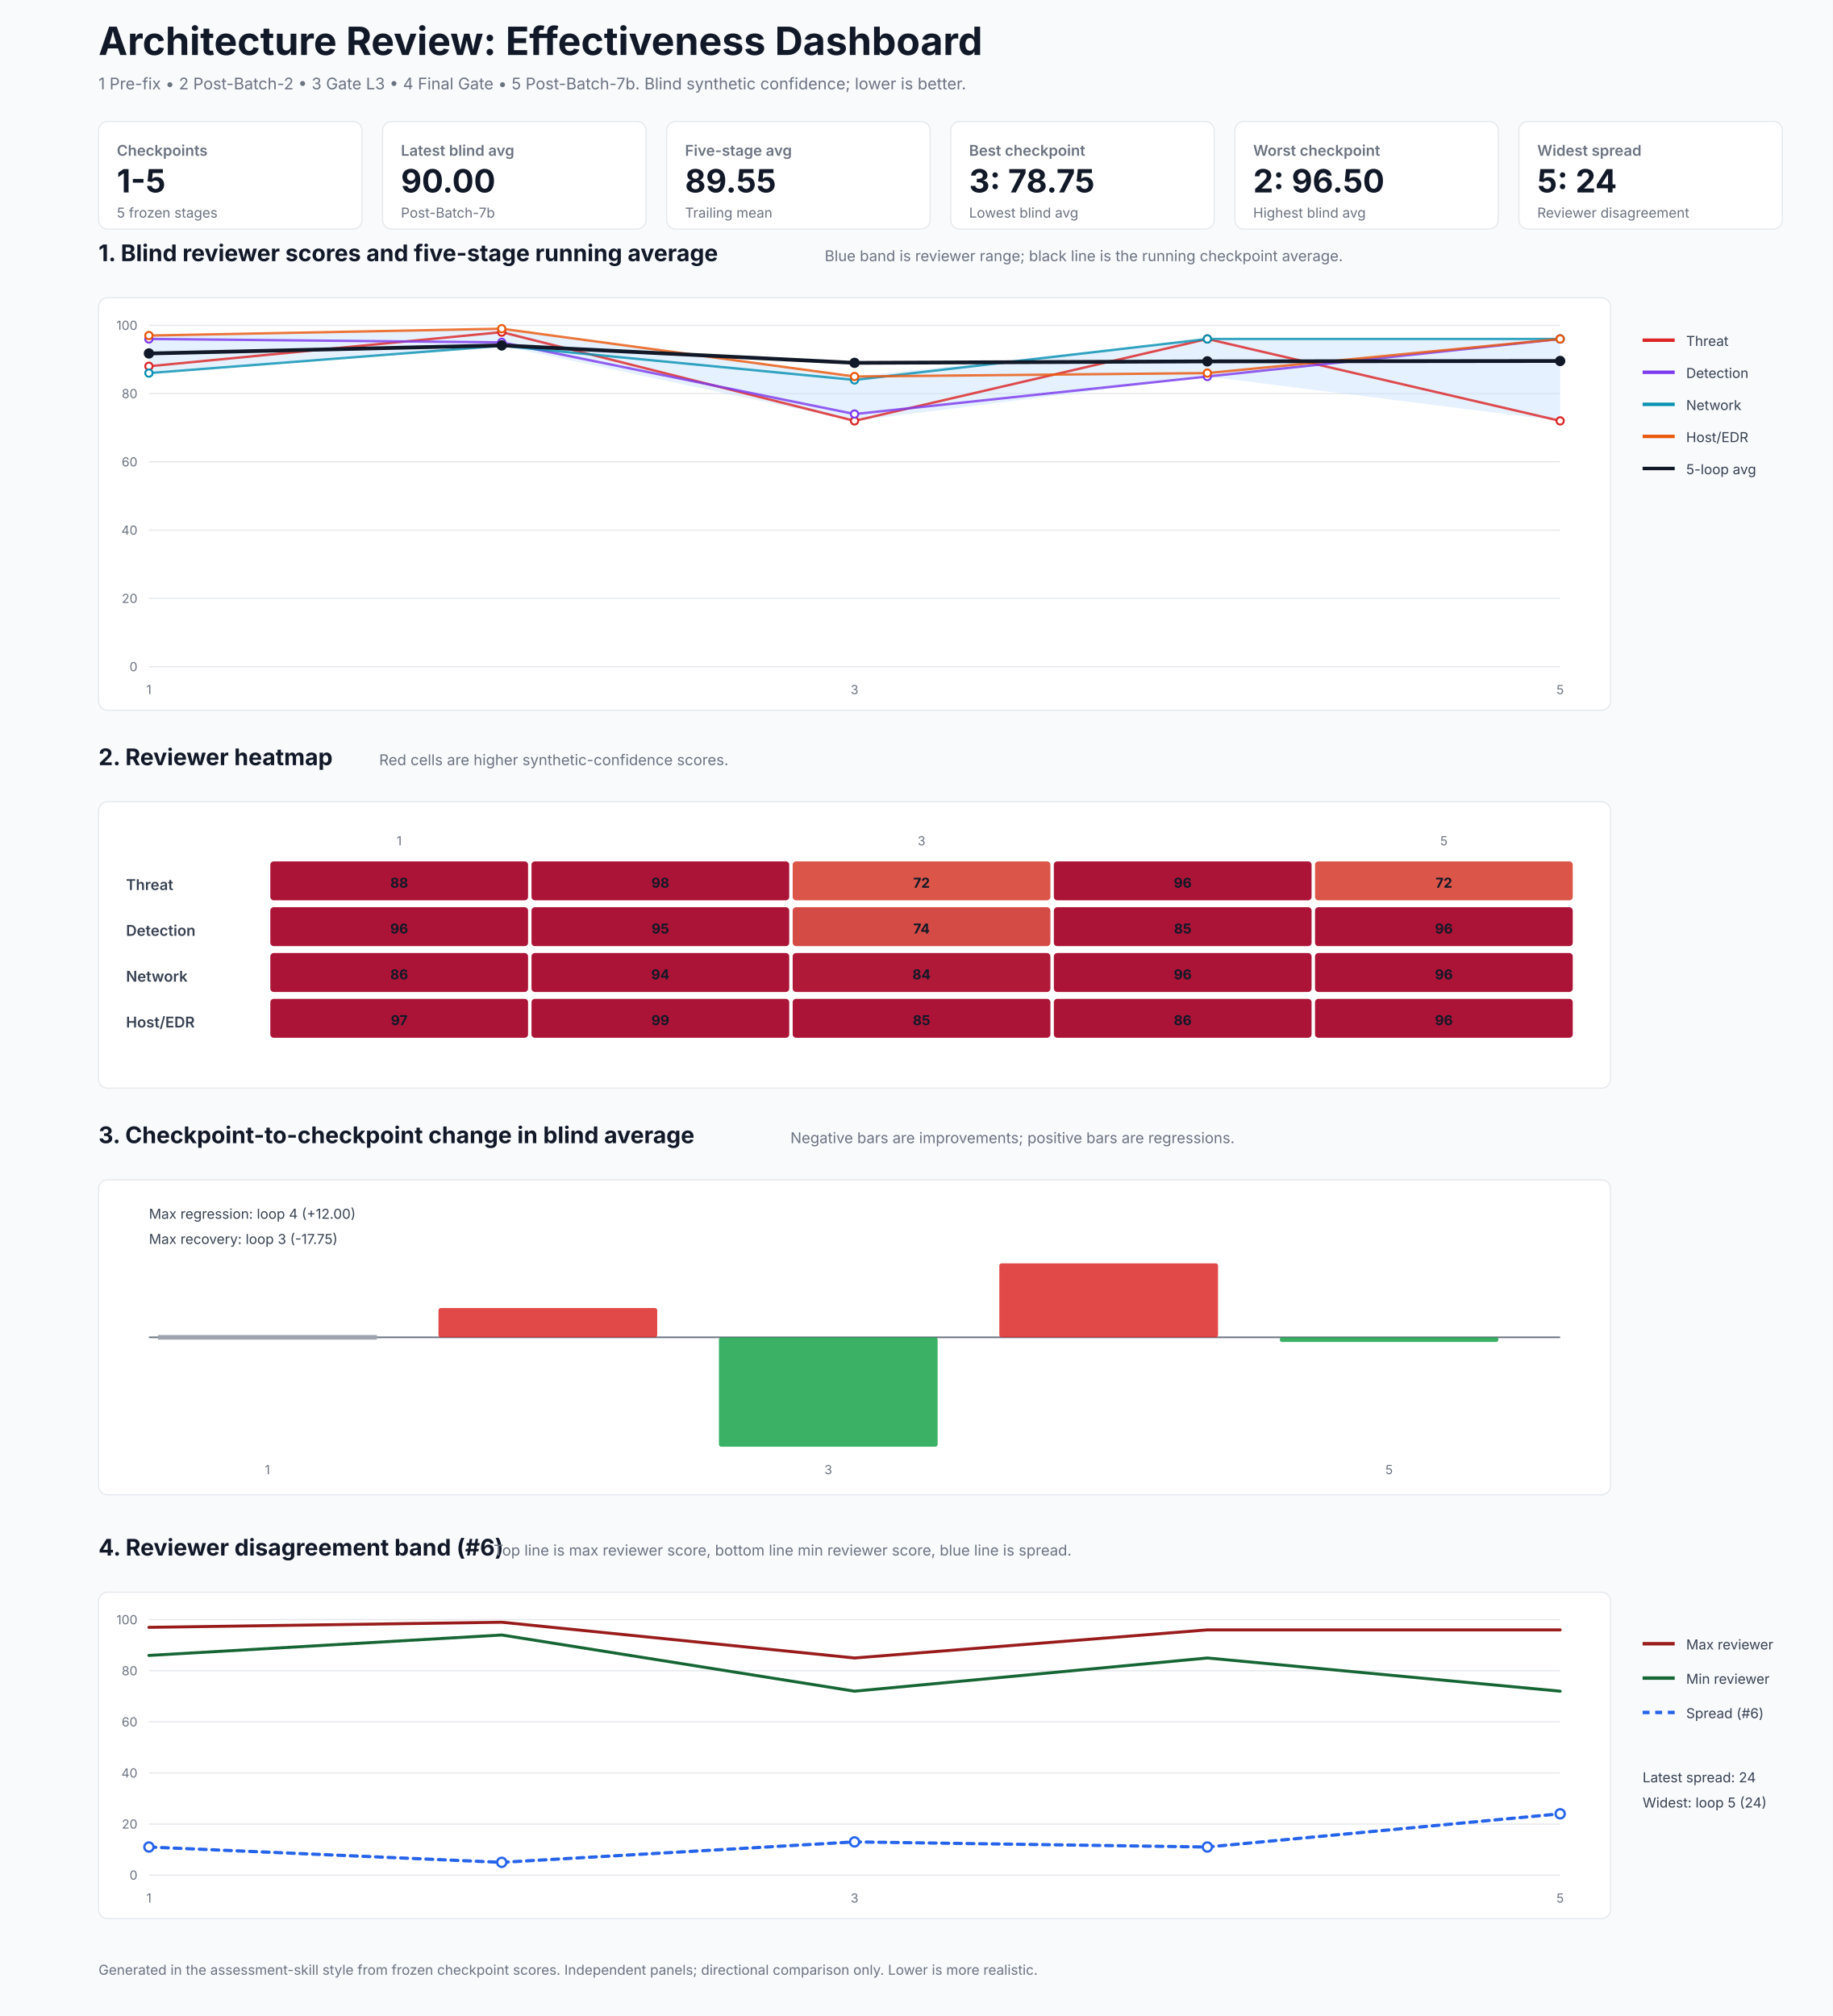
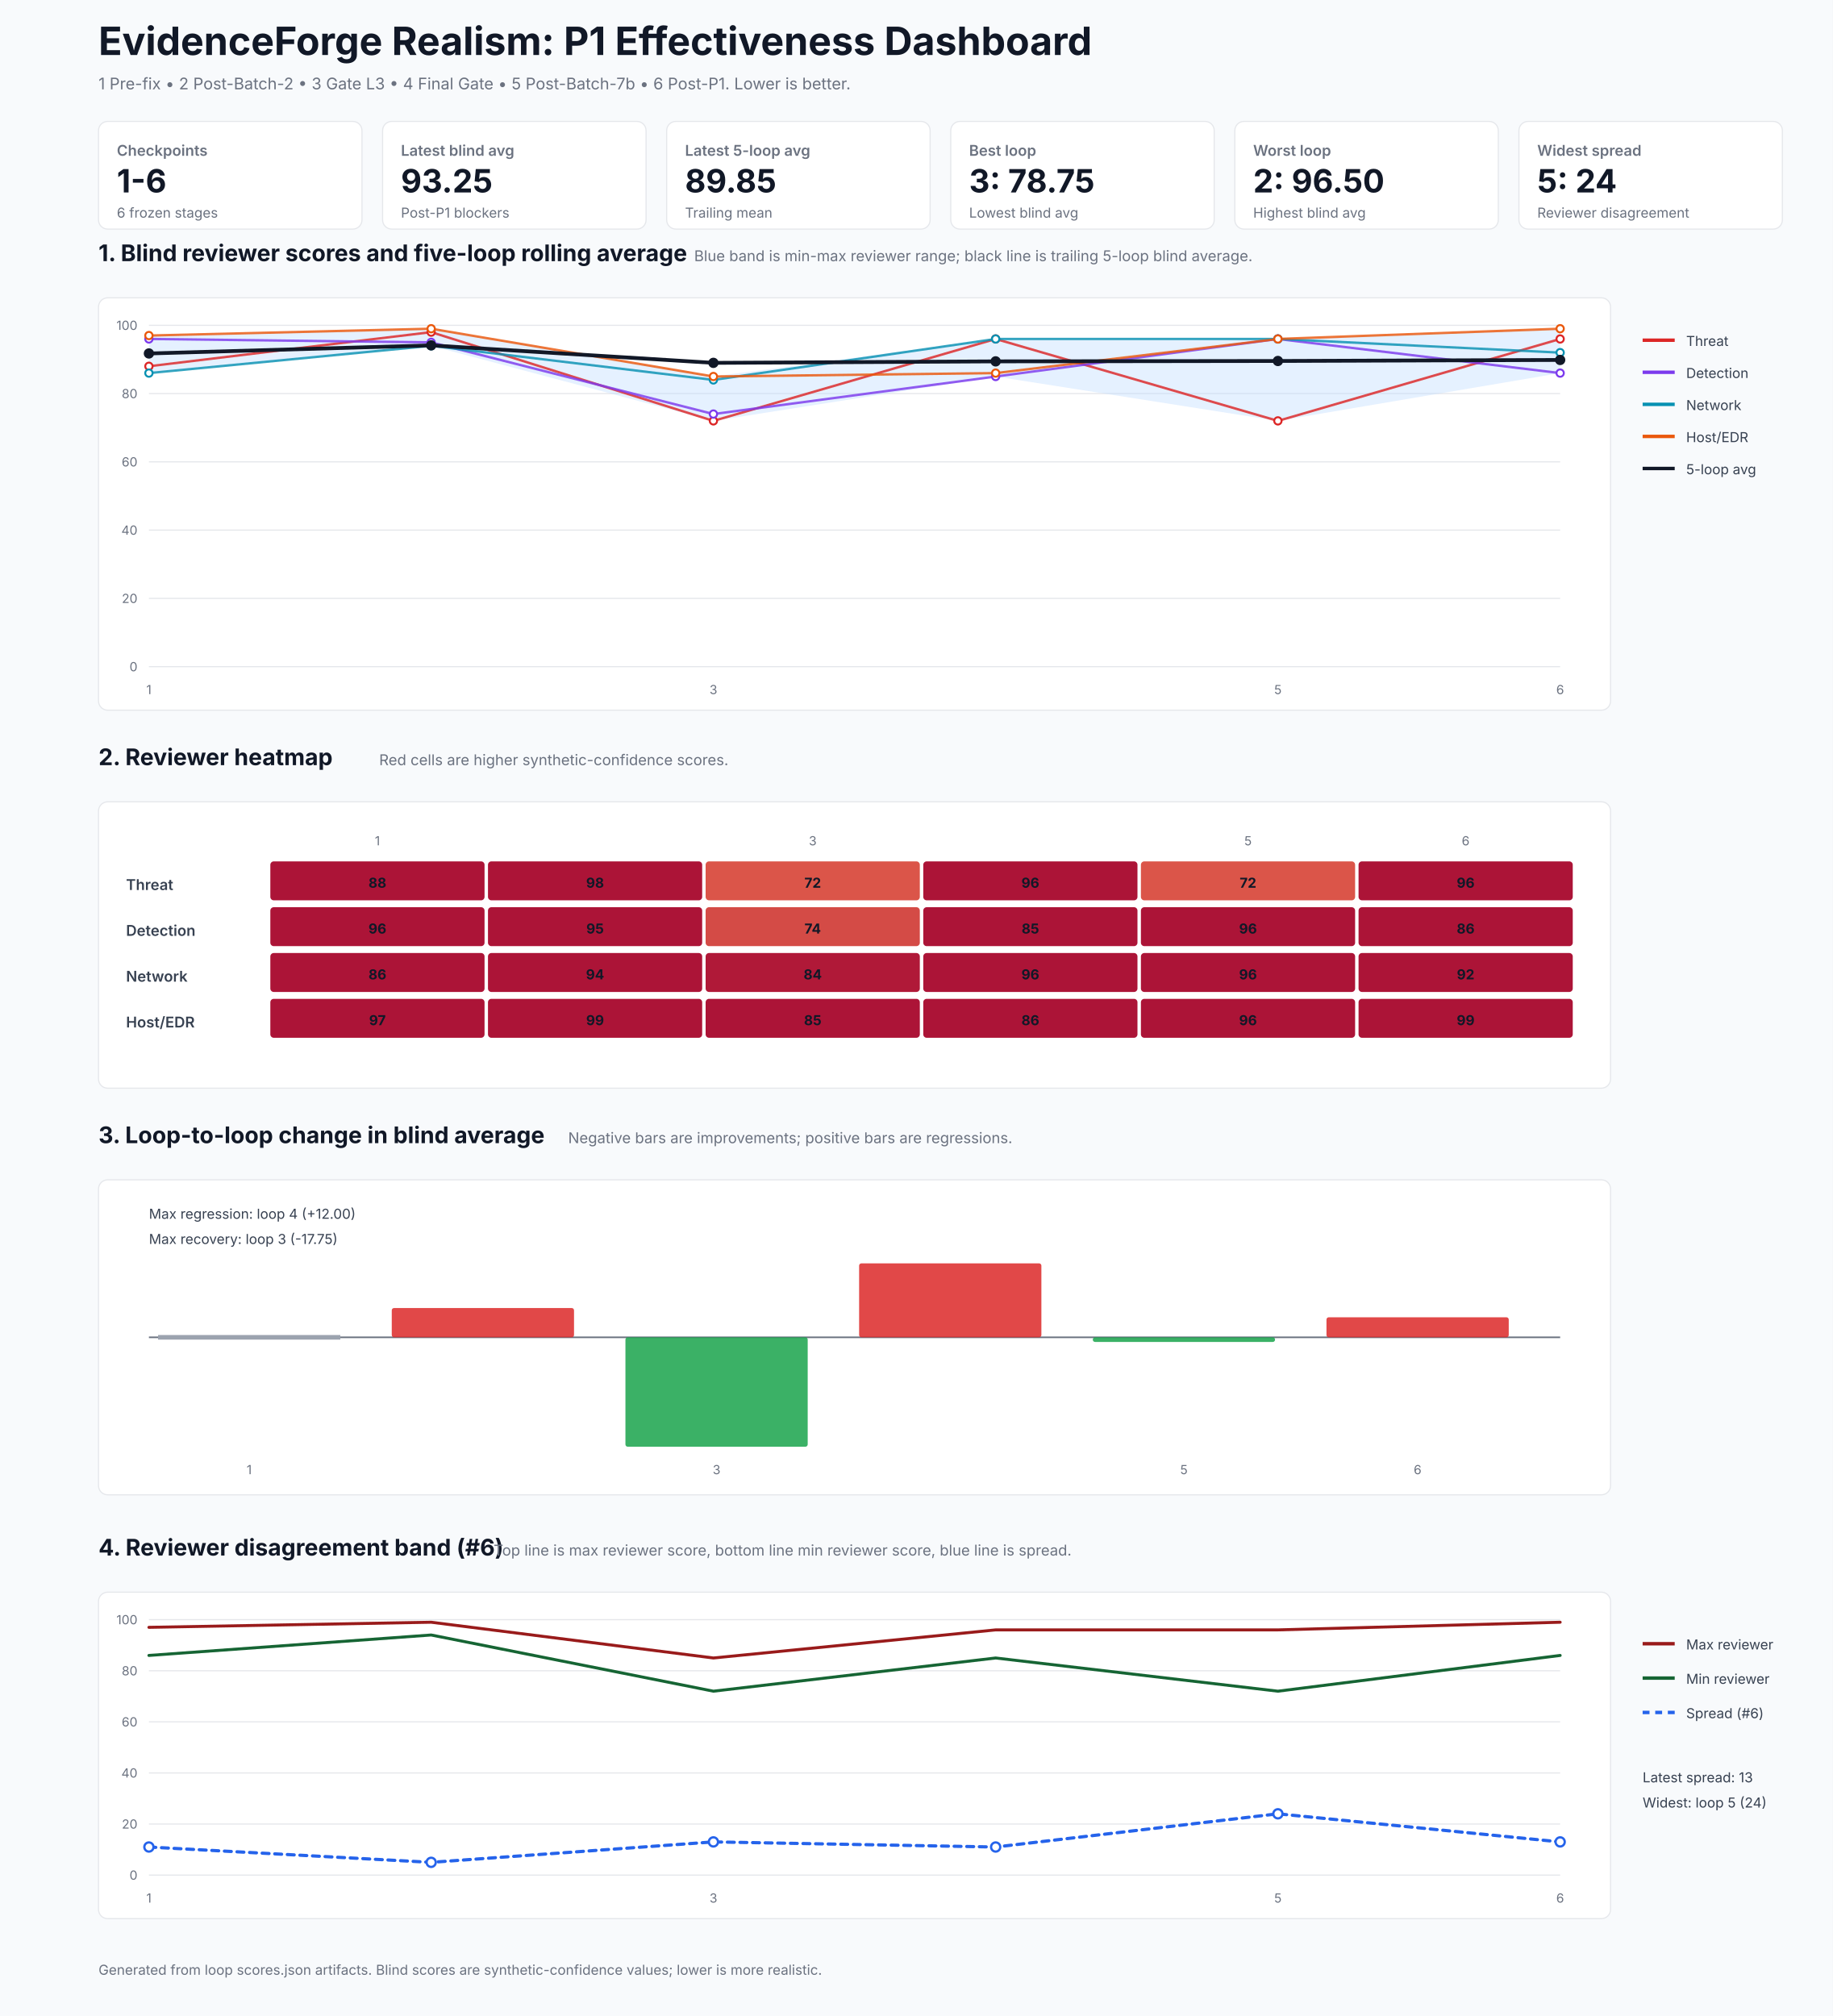
<svg xmlns="http://www.w3.org/2000/svg" width="1600" height="1760" viewBox="0 0 1600 1760">
  <rect x="0.00" y="0.00" width="1600.00" height="1760.00" fill="#f8fafc" stroke="none" opacity="1.0" />
-   <text x="86.00" y="48.00" font-family="Inter, Arial, sans-serif" font-size="34" fill="#111827" font-weight="700" text-anchor="start">Architecture Review: Effectiveness Dashboard</text>
-   <text x="86.00" y="78.00" font-family="Inter, Arial, sans-serif" font-size="14" fill="#6b7280" font-weight="400" text-anchor="start">1 Pre-fix • 2 Post-Batch-2 • 3 Gate L3 • 4 Final Gate • 5 Post-Batch-7b. Blind synthetic confidence; lower is better.</text>
+   <text x="86.00" y="48.00" font-family="Inter, Arial, sans-serif" font-size="34" fill="#111827" font-weight="700" text-anchor="start">EvidenceForge Realism: P1 Effectiveness Dashboard</text>
+   <text x="86.00" y="78.00" font-family="Inter, Arial, sans-serif" font-size="14" fill="#6b7280" font-weight="400" text-anchor="start">1 Pre-fix • 2 Post-Batch-2 • 3 Gate L3 • 4 Final Gate • 5 Post-Batch-7b • 6 Post-P1. Lower is better.</text>
  <rect x="86.00" y="106.00" width="230.00" height="94.00" fill="#ffffff" stroke="#e5e7eb" opacity="1.0" rx="8" ry="8" />
  <text x="102.00" y="136.00" font-family="Inter, Arial, sans-serif" font-size="13" fill="#6b7280" font-weight="600" text-anchor="start">Checkpoints</text>
-   <text x="102.00" y="168.00" font-family="Inter, Arial, sans-serif" font-size="28" fill="#111827" font-weight="700" text-anchor="start">1-5</text>
-   <text x="102.00" y="190.00" font-family="Inter, Arial, sans-serif" font-size="12" fill="#6b7280" font-weight="400" text-anchor="start">5 frozen stages</text>
+   <text x="102.00" y="168.00" font-family="Inter, Arial, sans-serif" font-size="28" fill="#111827" font-weight="700" text-anchor="start">1-6</text>
+   <text x="102.00" y="190.00" font-family="Inter, Arial, sans-serif" font-size="12" fill="#6b7280" font-weight="400" text-anchor="start">6 frozen stages</text>
  <rect x="334.00" y="106.00" width="230.00" height="94.00" fill="#ffffff" stroke="#e5e7eb" opacity="1.0" rx="8" ry="8" />
  <text x="350.00" y="136.00" font-family="Inter, Arial, sans-serif" font-size="13" fill="#6b7280" font-weight="600" text-anchor="start">Latest blind avg</text>
-   <text x="350.00" y="168.00" font-family="Inter, Arial, sans-serif" font-size="28" fill="#111827" font-weight="700" text-anchor="start">90.00</text>
-   <text x="350.00" y="190.00" font-family="Inter, Arial, sans-serif" font-size="12" fill="#6b7280" font-weight="400" text-anchor="start">Post-Batch-7b</text>
+   <text x="350.00" y="168.00" font-family="Inter, Arial, sans-serif" font-size="28" fill="#111827" font-weight="700" text-anchor="start">93.25</text>
+   <text x="350.00" y="190.00" font-family="Inter, Arial, sans-serif" font-size="12" fill="#6b7280" font-weight="400" text-anchor="start">Post-P1 blockers</text>
  <rect x="582.00" y="106.00" width="230.00" height="94.00" fill="#ffffff" stroke="#e5e7eb" opacity="1.0" rx="8" ry="8" />
-   <text x="598.00" y="136.00" font-family="Inter, Arial, sans-serif" font-size="13" fill="#6b7280" font-weight="600" text-anchor="start">Five-stage avg</text>
-   <text x="598.00" y="168.00" font-family="Inter, Arial, sans-serif" font-size="28" fill="#111827" font-weight="700" text-anchor="start">89.55</text>
+   <text x="598.00" y="136.00" font-family="Inter, Arial, sans-serif" font-size="13" fill="#6b7280" font-weight="600" text-anchor="start">Latest 5-loop avg</text>
+   <text x="598.00" y="168.00" font-family="Inter, Arial, sans-serif" font-size="28" fill="#111827" font-weight="700" text-anchor="start">89.85</text>
  <text x="598.00" y="190.00" font-family="Inter, Arial, sans-serif" font-size="12" fill="#6b7280" font-weight="400" text-anchor="start">Trailing mean</text>
  <rect x="830.00" y="106.00" width="230.00" height="94.00" fill="#ffffff" stroke="#e5e7eb" opacity="1.0" rx="8" ry="8" />
-   <text x="846.00" y="136.00" font-family="Inter, Arial, sans-serif" font-size="13" fill="#6b7280" font-weight="600" text-anchor="start">Best checkpoint</text>
+   <text x="846.00" y="136.00" font-family="Inter, Arial, sans-serif" font-size="13" fill="#6b7280" font-weight="600" text-anchor="start">Best loop</text>
  <text x="846.00" y="168.00" font-family="Inter, Arial, sans-serif" font-size="28" fill="#111827" font-weight="700" text-anchor="start">3: 78.75</text>
  <text x="846.00" y="190.00" font-family="Inter, Arial, sans-serif" font-size="12" fill="#6b7280" font-weight="400" text-anchor="start">Lowest blind avg</text>
  <rect x="1078.00" y="106.00" width="230.00" height="94.00" fill="#ffffff" stroke="#e5e7eb" opacity="1.0" rx="8" ry="8" />
-   <text x="1094.00" y="136.00" font-family="Inter, Arial, sans-serif" font-size="13" fill="#6b7280" font-weight="600" text-anchor="start">Worst checkpoint</text>
+   <text x="1094.00" y="136.00" font-family="Inter, Arial, sans-serif" font-size="13" fill="#6b7280" font-weight="600" text-anchor="start">Worst loop</text>
  <text x="1094.00" y="168.00" font-family="Inter, Arial, sans-serif" font-size="28" fill="#111827" font-weight="700" text-anchor="start">2: 96.50</text>
  <text x="1094.00" y="190.00" font-family="Inter, Arial, sans-serif" font-size="12" fill="#6b7280" font-weight="400" text-anchor="start">Highest blind avg</text>
  <rect x="1326.00" y="106.00" width="230.00" height="94.00" fill="#ffffff" stroke="#e5e7eb" opacity="1.0" rx="8" ry="8" />
  <text x="1342.00" y="136.00" font-family="Inter, Arial, sans-serif" font-size="13" fill="#6b7280" font-weight="600" text-anchor="start">Widest spread</text>
  <text x="1342.00" y="168.00" font-family="Inter, Arial, sans-serif" font-size="28" fill="#111827" font-weight="700" text-anchor="start">5: 24</text>
  <text x="1342.00" y="190.00" font-family="Inter, Arial, sans-serif" font-size="12" fill="#6b7280" font-weight="400" text-anchor="start">Reviewer disagreement</text>
-   <text x="86.00" y="228.00" font-family="Inter, Arial, sans-serif" font-size="20" fill="#111827" font-weight="700" text-anchor="start">1. Blind reviewer scores and five-stage running average</text>
-   <text x="720.00" y="228.00" font-family="Inter, Arial, sans-serif" font-size="13" fill="#6b7280" font-weight="400" text-anchor="start">Blue band is reviewer range; black line is the running checkpoint average.</text>
+   <text x="86.00" y="228.00" font-family="Inter, Arial, sans-serif" font-size="20" fill="#111827" font-weight="700" text-anchor="start">1. Blind reviewer scores and five-loop rolling average</text>
+   <text x="606.00" y="228.00" font-family="Inter, Arial, sans-serif" font-size="13" fill="#6b7280" font-weight="400" text-anchor="start">Blue band is min-max reviewer range; black line is trailing 5-loop blind average.</text>
  <rect x="86.00" y="260.00" width="1320.00" height="360.00" fill="#ffffff" stroke="#e5e7eb" opacity="1.0" rx="8" ry="8" />
  <line x1="130.00" y1="582.00" x2="1362.00" y2="582.00" stroke="#e5e7eb" stroke-width="1.0" opacity="1.0" />
  <text x="120.00" y="586.00" font-family="Inter, Arial, sans-serif" font-size="11" fill="#6b7280" font-weight="400" text-anchor="end">0</text>
  <line x1="130.00" y1="522.40" x2="1362.00" y2="522.40" stroke="#e5e7eb" stroke-width="1.0" opacity="1.0" />
  <text x="120.00" y="526.40" font-family="Inter, Arial, sans-serif" font-size="11" fill="#6b7280" font-weight="400" text-anchor="end">20</text>
  <line x1="130.00" y1="462.80" x2="1362.00" y2="462.80" stroke="#e5e7eb" stroke-width="1.0" opacity="1.0" />
  <text x="120.00" y="466.80" font-family="Inter, Arial, sans-serif" font-size="11" fill="#6b7280" font-weight="400" text-anchor="end">40</text>
  <line x1="130.00" y1="403.20" x2="1362.00" y2="403.20" stroke="#e5e7eb" stroke-width="1.0" opacity="1.0" />
  <text x="120.00" y="407.20" font-family="Inter, Arial, sans-serif" font-size="11" fill="#6b7280" font-weight="400" text-anchor="end">60</text>
  <line x1="130.00" y1="343.60" x2="1362.00" y2="343.60" stroke="#e5e7eb" stroke-width="1.0" opacity="1.0" />
  <text x="120.00" y="347.60" font-family="Inter, Arial, sans-serif" font-size="11" fill="#6b7280" font-weight="400" text-anchor="end">80</text>
  <line x1="130.00" y1="284.00" x2="1362.00" y2="284.00" stroke="#e5e7eb" stroke-width="1.0" opacity="1.0" />
  <text x="120.00" y="288.00" font-family="Inter, Arial, sans-serif" font-size="11" fill="#6b7280" font-weight="400" text-anchor="end">100</text>
-   <path d="M 130.00 292.94 L 438.00 286.98 L 746.00 328.70 L 1054.00 295.92 L 1362.00 295.92 L 1362.00 367.44 L 1054.00 328.70 L 746.00 367.44 L 438.00 301.88 L 130.00 325.72 Z" fill="#bfdbfe" opacity="0.40" stroke="none" />
-   <path d="M 130.00 319.76 L 438.00 289.96 L 746.00 367.44 L 1054.00 295.92 L 1362.00 367.44" fill="none" stroke="#dc2626" stroke-width="2.1" opacity="0.82" stroke-linecap="round" stroke-linejoin="round" />
+   <path d="M 130.00 292.94 L 376.40 286.98 L 622.80 328.70 L 869.20 295.92 L 1115.60 295.92 L 1362.00 286.98 L 1362.00 325.72 L 1115.60 367.44 L 869.20 328.70 L 622.80 367.44 L 376.40 301.88 L 130.00 325.72 Z" fill="#bfdbfe" opacity="0.40" stroke="none" />
+   <path d="M 130.00 319.76 L 376.40 289.96 L 622.80 367.44 L 869.20 295.92 L 1115.60 367.44 L 1362.00 295.92" fill="none" stroke="#dc2626" stroke-width="2.1" opacity="0.82" stroke-linecap="round" stroke-linejoin="round" />
  <circle cx="130.00" cy="319.76" r="3.2" fill="#ffffff" stroke="#dc2626" stroke-width="1.7" />
-   <circle cx="438.00" cy="289.96" r="3.2" fill="#ffffff" stroke="#dc2626" stroke-width="1.7" />
-   <circle cx="746.00" cy="367.44" r="3.2" fill="#ffffff" stroke="#dc2626" stroke-width="1.7" />
-   <circle cx="1054.00" cy="295.92" r="3.2" fill="#ffffff" stroke="#dc2626" stroke-width="1.7" />
-   <circle cx="1362.00" cy="367.44" r="3.2" fill="#ffffff" stroke="#dc2626" stroke-width="1.7" />
-   <path d="M 130.00 295.92 L 438.00 298.90 L 746.00 361.48 L 1054.00 328.70 L 1362.00 295.92" fill="none" stroke="#7c3aed" stroke-width="2.1" opacity="0.82" stroke-linecap="round" stroke-linejoin="round" />
+   <circle cx="376.40" cy="289.96" r="3.2" fill="#ffffff" stroke="#dc2626" stroke-width="1.7" />
+   <circle cx="622.80" cy="367.44" r="3.2" fill="#ffffff" stroke="#dc2626" stroke-width="1.7" />
+   <circle cx="869.20" cy="295.92" r="3.2" fill="#ffffff" stroke="#dc2626" stroke-width="1.7" />
+   <circle cx="1115.60" cy="367.44" r="3.2" fill="#ffffff" stroke="#dc2626" stroke-width="1.7" />
+   <circle cx="1362.00" cy="295.92" r="3.2" fill="#ffffff" stroke="#dc2626" stroke-width="1.7" />
+   <path d="M 130.00 295.92 L 376.40 298.90 L 622.80 361.48 L 869.20 328.70 L 1115.60 295.92 L 1362.00 325.72" fill="none" stroke="#7c3aed" stroke-width="2.1" opacity="0.82" stroke-linecap="round" stroke-linejoin="round" />
  <circle cx="130.00" cy="295.92" r="3.2" fill="#ffffff" stroke="#7c3aed" stroke-width="1.7" />
-   <circle cx="438.00" cy="298.90" r="3.2" fill="#ffffff" stroke="#7c3aed" stroke-width="1.7" />
-   <circle cx="746.00" cy="361.48" r="3.2" fill="#ffffff" stroke="#7c3aed" stroke-width="1.7" />
-   <circle cx="1054.00" cy="328.70" r="3.2" fill="#ffffff" stroke="#7c3aed" stroke-width="1.7" />
-   <circle cx="1362.00" cy="295.92" r="3.2" fill="#ffffff" stroke="#7c3aed" stroke-width="1.7" />
-   <path d="M 130.00 325.72 L 438.00 301.88 L 746.00 331.68 L 1054.00 295.92 L 1362.00 295.92" fill="none" stroke="#0891b2" stroke-width="2.1" opacity="0.82" stroke-linecap="round" stroke-linejoin="round" />
+   <circle cx="376.40" cy="298.90" r="3.2" fill="#ffffff" stroke="#7c3aed" stroke-width="1.7" />
+   <circle cx="622.80" cy="361.48" r="3.2" fill="#ffffff" stroke="#7c3aed" stroke-width="1.7" />
+   <circle cx="869.20" cy="328.70" r="3.2" fill="#ffffff" stroke="#7c3aed" stroke-width="1.7" />
+   <circle cx="1115.60" cy="295.92" r="3.2" fill="#ffffff" stroke="#7c3aed" stroke-width="1.7" />
+   <circle cx="1362.00" cy="325.72" r="3.2" fill="#ffffff" stroke="#7c3aed" stroke-width="1.7" />
+   <path d="M 130.00 325.72 L 376.40 301.88 L 622.80 331.68 L 869.20 295.92 L 1115.60 295.92 L 1362.00 307.84" fill="none" stroke="#0891b2" stroke-width="2.1" opacity="0.82" stroke-linecap="round" stroke-linejoin="round" />
  <circle cx="130.00" cy="325.72" r="3.2" fill="#ffffff" stroke="#0891b2" stroke-width="1.7" />
-   <circle cx="438.00" cy="301.88" r="3.2" fill="#ffffff" stroke="#0891b2" stroke-width="1.7" />
-   <circle cx="746.00" cy="331.68" r="3.2" fill="#ffffff" stroke="#0891b2" stroke-width="1.7" />
-   <circle cx="1054.00" cy="295.92" r="3.2" fill="#ffffff" stroke="#0891b2" stroke-width="1.7" />
-   <circle cx="1362.00" cy="295.92" r="3.2" fill="#ffffff" stroke="#0891b2" stroke-width="1.7" />
-   <path d="M 130.00 292.94 L 438.00 286.98 L 746.00 328.70 L 1054.00 325.72 L 1362.00 295.92" fill="none" stroke="#ea580c" stroke-width="2.1" opacity="0.82" stroke-linecap="round" stroke-linejoin="round" />
+   <circle cx="376.40" cy="301.88" r="3.2" fill="#ffffff" stroke="#0891b2" stroke-width="1.7" />
+   <circle cx="622.80" cy="331.68" r="3.2" fill="#ffffff" stroke="#0891b2" stroke-width="1.7" />
+   <circle cx="869.20" cy="295.92" r="3.2" fill="#ffffff" stroke="#0891b2" stroke-width="1.7" />
+   <circle cx="1115.60" cy="295.92" r="3.2" fill="#ffffff" stroke="#0891b2" stroke-width="1.7" />
+   <circle cx="1362.00" cy="307.84" r="3.2" fill="#ffffff" stroke="#0891b2" stroke-width="1.7" />
+   <path d="M 130.00 292.94 L 376.40 286.98 L 622.80 328.70 L 869.20 325.72 L 1115.60 295.92 L 1362.00 286.98" fill="none" stroke="#ea580c" stroke-width="2.1" opacity="0.82" stroke-linecap="round" stroke-linejoin="round" />
  <circle cx="130.00" cy="292.94" r="3.2" fill="#ffffff" stroke="#ea580c" stroke-width="1.7" />
-   <circle cx="438.00" cy="286.98" r="3.2" fill="#ffffff" stroke="#ea580c" stroke-width="1.7" />
-   <circle cx="746.00" cy="328.70" r="3.2" fill="#ffffff" stroke="#ea580c" stroke-width="1.7" />
-   <circle cx="1054.00" cy="325.72" r="3.2" fill="#ffffff" stroke="#ea580c" stroke-width="1.7" />
-   <circle cx="1362.00" cy="295.92" r="3.2" fill="#ffffff" stroke="#ea580c" stroke-width="1.7" />
-   <path d="M 130.00 308.58 L 438.00 301.51 L 746.00 316.78 L 1054.00 315.48 L 1362.00 315.14" fill="none" stroke="#111827" stroke-width="3.3" opacity="1.0" stroke-linecap="round" stroke-linejoin="round" />
+   <circle cx="376.40" cy="286.98" r="3.2" fill="#ffffff" stroke="#ea580c" stroke-width="1.7" />
+   <circle cx="622.80" cy="328.70" r="3.2" fill="#ffffff" stroke="#ea580c" stroke-width="1.7" />
+   <circle cx="869.20" cy="325.72" r="3.2" fill="#ffffff" stroke="#ea580c" stroke-width="1.7" />
+   <circle cx="1115.60" cy="295.92" r="3.2" fill="#ffffff" stroke="#ea580c" stroke-width="1.7" />
+   <circle cx="1362.00" cy="286.98" r="3.2" fill="#ffffff" stroke="#ea580c" stroke-width="1.7" />
+   <path d="M 130.00 308.58 L 376.40 301.51 L 622.80 316.78 L 869.20 315.48 L 1115.60 315.14 L 1362.00 314.25" fill="none" stroke="#111827" stroke-width="3.3" opacity="1.0" stroke-linecap="round" stroke-linejoin="round" />
  <circle cx="130.00" cy="308.58" r="4" fill="#111827" stroke="#111827" stroke-width="1" />
-   <circle cx="438.00" cy="301.51" r="4" fill="#111827" stroke="#111827" stroke-width="1" />
-   <circle cx="746.00" cy="316.78" r="4" fill="#111827" stroke="#111827" stroke-width="1" />
-   <circle cx="1054.00" cy="315.48" r="4" fill="#111827" stroke="#111827" stroke-width="1" />
-   <circle cx="1362.00" cy="315.14" r="4" fill="#111827" stroke="#111827" stroke-width="1" />
+   <circle cx="376.40" cy="301.51" r="4" fill="#111827" stroke="#111827" stroke-width="1" />
+   <circle cx="622.80" cy="316.78" r="4" fill="#111827" stroke="#111827" stroke-width="1" />
+   <circle cx="869.20" cy="315.48" r="4" fill="#111827" stroke="#111827" stroke-width="1" />
+   <circle cx="1115.60" cy="315.14" r="4" fill="#111827" stroke="#111827" stroke-width="1" />
+   <circle cx="1362.00" cy="314.25" r="4" fill="#111827" stroke="#111827" stroke-width="1" />
  <text x="130.00" y="606.00" font-family="Inter, Arial, sans-serif" font-size="11" fill="#6b7280" font-weight="400" text-anchor="middle">1</text>
-   <text x="746.00" y="606.00" font-family="Inter, Arial, sans-serif" font-size="11" fill="#6b7280" font-weight="400" text-anchor="middle">3</text>
-   <text x="1362.00" y="606.00" font-family="Inter, Arial, sans-serif" font-size="11" fill="#6b7280" font-weight="400" text-anchor="middle">5</text>
+   <text x="622.80" y="606.00" font-family="Inter, Arial, sans-serif" font-size="11" fill="#6b7280" font-weight="400" text-anchor="middle">3</text>
+   <text x="1115.60" y="606.00" font-family="Inter, Arial, sans-serif" font-size="11" fill="#6b7280" font-weight="400" text-anchor="middle">5</text>
+   <text x="1362.00" y="606.00" font-family="Inter, Arial, sans-serif" font-size="11" fill="#6b7280" font-weight="400" text-anchor="middle">6</text>
  <line x1="1434.00" y1="297.00" x2="1462.00" y2="297.00" stroke="#dc2626" stroke-width="3" opacity="1.0" />
  <text x="1472.00" y="302.00" font-family="Inter, Arial, sans-serif" font-size="12" fill="#374151" font-weight="400" text-anchor="start">Threat</text>
  <line x1="1434.00" y1="325.00" x2="1462.00" y2="325.00" stroke="#7c3aed" stroke-width="3" opacity="1.0" />
  <text x="1472.00" y="330.00" font-family="Inter, Arial, sans-serif" font-size="12" fill="#374151" font-weight="400" text-anchor="start">Detection</text>
  <line x1="1434.00" y1="353.00" x2="1462.00" y2="353.00" stroke="#0891b2" stroke-width="3" opacity="1.0" />
  <text x="1472.00" y="358.00" font-family="Inter, Arial, sans-serif" font-size="12" fill="#374151" font-weight="400" text-anchor="start">Network</text>
  <line x1="1434.00" y1="381.00" x2="1462.00" y2="381.00" stroke="#ea580c" stroke-width="3" opacity="1.0" />
  <text x="1472.00" y="386.00" font-family="Inter, Arial, sans-serif" font-size="12" fill="#374151" font-weight="400" text-anchor="start">Host/EDR</text>
  <line x1="1434.00" y1="409.00" x2="1462.00" y2="409.00" stroke="#111827" stroke-width="3" opacity="1.0" />
  <text x="1472.00" y="414.00" font-family="Inter, Arial, sans-serif" font-size="12" fill="#374151" font-weight="400" text-anchor="start">5-loop avg</text>
  <text x="86.00" y="668.00" font-family="Inter, Arial, sans-serif" font-size="20" fill="#111827" font-weight="700" text-anchor="start">2. Reviewer heatmap</text>
  <text x="331.00" y="668.00" font-family="Inter, Arial, sans-serif" font-size="13" fill="#6b7280" font-weight="400" text-anchor="start">Red cells are higher synthetic-confidence scores.</text>
  <rect x="86.00" y="700.00" width="1320.00" height="250.00" fill="#ffffff" stroke="#e5e7eb" opacity="1.0" rx="8" ry="8" />
  <text x="110.00" y="777.00" font-family="Inter, Arial, sans-serif" font-size="13" fill="#374151" font-weight="600" text-anchor="start">Threat</text>
-   <rect x="236.00" y="752.00" width="225.00" height="34.00" fill="rgb(165,0,38)" stroke="none" opacity="0.92" rx="3" ry="3" />
-   <text x="348.50" y="775.00" font-family="Inter, Arial, sans-serif" font-size="12" fill="#111827" font-weight="700" text-anchor="middle">88</text>
-   <rect x="464.00" y="752.00" width="225.00" height="34.00" fill="rgb(165,0,38)" stroke="none" opacity="0.92" rx="3" ry="3" />
-   <text x="576.50" y="775.00" font-family="Inter, Arial, sans-serif" font-size="12" fill="#111827" font-weight="700" text-anchor="middle">98</text>
-   <rect x="692.00" y="752.00" width="225.00" height="34.00" fill="rgb(216,71,57)" stroke="none" opacity="0.92" rx="3" ry="3" />
-   <text x="804.50" y="775.00" font-family="Inter, Arial, sans-serif" font-size="12" fill="#111827" font-weight="700" text-anchor="middle">72</text>
-   <rect x="920.00" y="752.00" width="225.00" height="34.00" fill="rgb(165,0,38)" stroke="none" opacity="0.92" rx="3" ry="3" />
-   <text x="1032.50" y="775.00" font-family="Inter, Arial, sans-serif" font-size="12" fill="#111827" font-weight="700" text-anchor="middle">96</text>
-   <rect x="1148.00" y="752.00" width="225.00" height="34.00" fill="rgb(216,71,57)" stroke="none" opacity="0.92" rx="3" ry="3" />
-   <text x="1260.50" y="775.00" font-family="Inter, Arial, sans-serif" font-size="12" fill="#111827" font-weight="700" text-anchor="middle">72</text>
+   <rect x="236.00" y="752.00" width="187.00" height="34.00" fill="rgb(165,0,38)" stroke="none" opacity="0.92" rx="3" ry="3" />
+   <text x="329.50" y="775.00" font-family="Inter, Arial, sans-serif" font-size="12" fill="#111827" font-weight="700" text-anchor="middle">88</text>
+   <rect x="426.00" y="752.00" width="187.00" height="34.00" fill="rgb(165,0,38)" stroke="none" opacity="0.92" rx="3" ry="3" />
+   <text x="519.50" y="775.00" font-family="Inter, Arial, sans-serif" font-size="12" fill="#111827" font-weight="700" text-anchor="middle">98</text>
+   <rect x="616.00" y="752.00" width="187.00" height="34.00" fill="rgb(216,71,57)" stroke="none" opacity="0.92" rx="3" ry="3" />
+   <text x="709.50" y="775.00" font-family="Inter, Arial, sans-serif" font-size="12" fill="#111827" font-weight="700" text-anchor="middle">72</text>
+   <rect x="806.00" y="752.00" width="187.00" height="34.00" fill="rgb(165,0,38)" stroke="none" opacity="0.92" rx="3" ry="3" />
+   <text x="899.50" y="775.00" font-family="Inter, Arial, sans-serif" font-size="12" fill="#111827" font-weight="700" text-anchor="middle">96</text>
+   <rect x="996.00" y="752.00" width="187.00" height="34.00" fill="rgb(216,71,57)" stroke="none" opacity="0.92" rx="3" ry="3" />
+   <text x="1089.50" y="775.00" font-family="Inter, Arial, sans-serif" font-size="12" fill="#111827" font-weight="700" text-anchor="middle">72</text>
+   <rect x="1186.00" y="752.00" width="187.00" height="34.00" fill="rgb(165,0,38)" stroke="none" opacity="0.92" rx="3" ry="3" />
+   <text x="1279.50" y="775.00" font-family="Inter, Arial, sans-serif" font-size="12" fill="#111827" font-weight="700" text-anchor="middle">96</text>
  <text x="110.00" y="817.00" font-family="Inter, Arial, sans-serif" font-size="13" fill="#374151" font-weight="600" text-anchor="start">Detection</text>
-   <rect x="236.00" y="792.00" width="225.00" height="34.00" fill="rgb(165,0,38)" stroke="none" opacity="0.92" rx="3" ry="3" />
-   <text x="348.50" y="815.00" font-family="Inter, Arial, sans-serif" font-size="12" fill="#111827" font-weight="700" text-anchor="middle">96</text>
-   <rect x="464.00" y="792.00" width="225.00" height="34.00" fill="rgb(165,0,38)" stroke="none" opacity="0.92" rx="3" ry="3" />
-   <text x="576.50" y="815.00" font-family="Inter, Arial, sans-serif" font-size="12" fill="#111827" font-weight="700" text-anchor="middle">95</text>
-   <rect x="692.00" y="792.00" width="225.00" height="34.00" fill="rgb(208,60,54)" stroke="none" opacity="0.92" rx="3" ry="3" />
-   <text x="804.50" y="815.00" font-family="Inter, Arial, sans-serif" font-size="12" fill="#111827" font-weight="700" text-anchor="middle">74</text>
-   <rect x="920.00" y="792.00" width="225.00" height="34.00" fill="rgb(165,0,38)" stroke="none" opacity="0.92" rx="3" ry="3" />
-   <text x="1032.50" y="815.00" font-family="Inter, Arial, sans-serif" font-size="12" fill="#111827" font-weight="700" text-anchor="middle">85</text>
-   <rect x="1148.00" y="792.00" width="225.00" height="34.00" fill="rgb(165,0,38)" stroke="none" opacity="0.92" rx="3" ry="3" />
-   <text x="1260.50" y="815.00" font-family="Inter, Arial, sans-serif" font-size="12" fill="#111827" font-weight="700" text-anchor="middle">96</text>
+   <rect x="236.00" y="792.00" width="187.00" height="34.00" fill="rgb(165,0,38)" stroke="none" opacity="0.92" rx="3" ry="3" />
+   <text x="329.50" y="815.00" font-family="Inter, Arial, sans-serif" font-size="12" fill="#111827" font-weight="700" text-anchor="middle">96</text>
+   <rect x="426.00" y="792.00" width="187.00" height="34.00" fill="rgb(165,0,38)" stroke="none" opacity="0.92" rx="3" ry="3" />
+   <text x="519.50" y="815.00" font-family="Inter, Arial, sans-serif" font-size="12" fill="#111827" font-weight="700" text-anchor="middle">95</text>
+   <rect x="616.00" y="792.00" width="187.00" height="34.00" fill="rgb(208,60,54)" stroke="none" opacity="0.92" rx="3" ry="3" />
+   <text x="709.50" y="815.00" font-family="Inter, Arial, sans-serif" font-size="12" fill="#111827" font-weight="700" text-anchor="middle">74</text>
+   <rect x="806.00" y="792.00" width="187.00" height="34.00" fill="rgb(165,0,38)" stroke="none" opacity="0.92" rx="3" ry="3" />
+   <text x="899.50" y="815.00" font-family="Inter, Arial, sans-serif" font-size="12" fill="#111827" font-weight="700" text-anchor="middle">85</text>
+   <rect x="996.00" y="792.00" width="187.00" height="34.00" fill="rgb(165,0,38)" stroke="none" opacity="0.92" rx="3" ry="3" />
+   <text x="1089.50" y="815.00" font-family="Inter, Arial, sans-serif" font-size="12" fill="#111827" font-weight="700" text-anchor="middle">96</text>
+   <rect x="1186.00" y="792.00" width="187.00" height="34.00" fill="rgb(165,0,38)" stroke="none" opacity="0.92" rx="3" ry="3" />
+   <text x="1279.50" y="815.00" font-family="Inter, Arial, sans-serif" font-size="12" fill="#111827" font-weight="700" text-anchor="middle">86</text>
  <text x="110.00" y="857.00" font-family="Inter, Arial, sans-serif" font-size="13" fill="#374151" font-weight="600" text-anchor="start">Network</text>
-   <rect x="236.00" y="832.00" width="225.00" height="34.00" fill="rgb(165,0,38)" stroke="none" opacity="0.92" rx="3" ry="3" />
-   <text x="348.50" y="855.00" font-family="Inter, Arial, sans-serif" font-size="12" fill="#111827" font-weight="700" text-anchor="middle">86</text>
-   <rect x="464.00" y="832.00" width="225.00" height="34.00" fill="rgb(165,0,38)" stroke="none" opacity="0.92" rx="3" ry="3" />
-   <text x="576.50" y="855.00" font-family="Inter, Arial, sans-serif" font-size="12" fill="#111827" font-weight="700" text-anchor="middle">94</text>
-   <rect x="692.00" y="832.00" width="225.00" height="34.00" fill="rgb(169,5,39)" stroke="none" opacity="0.92" rx="3" ry="3" />
-   <text x="804.50" y="855.00" font-family="Inter, Arial, sans-serif" font-size="12" fill="#111827" font-weight="700" text-anchor="middle">84</text>
-   <rect x="920.00" y="832.00" width="225.00" height="34.00" fill="rgb(165,0,38)" stroke="none" opacity="0.92" rx="3" ry="3" />
-   <text x="1032.50" y="855.00" font-family="Inter, Arial, sans-serif" font-size="12" fill="#111827" font-weight="700" text-anchor="middle">96</text>
-   <rect x="1148.00" y="832.00" width="225.00" height="34.00" fill="rgb(165,0,38)" stroke="none" opacity="0.92" rx="3" ry="3" />
-   <text x="1260.50" y="855.00" font-family="Inter, Arial, sans-serif" font-size="12" fill="#111827" font-weight="700" text-anchor="middle">96</text>
+   <rect x="236.00" y="832.00" width="187.00" height="34.00" fill="rgb(165,0,38)" stroke="none" opacity="0.92" rx="3" ry="3" />
+   <text x="329.50" y="855.00" font-family="Inter, Arial, sans-serif" font-size="12" fill="#111827" font-weight="700" text-anchor="middle">86</text>
+   <rect x="426.00" y="832.00" width="187.00" height="34.00" fill="rgb(165,0,38)" stroke="none" opacity="0.92" rx="3" ry="3" />
+   <text x="519.50" y="855.00" font-family="Inter, Arial, sans-serif" font-size="12" fill="#111827" font-weight="700" text-anchor="middle">94</text>
+   <rect x="616.00" y="832.00" width="187.00" height="34.00" fill="rgb(169,5,39)" stroke="none" opacity="0.92" rx="3" ry="3" />
+   <text x="709.50" y="855.00" font-family="Inter, Arial, sans-serif" font-size="12" fill="#111827" font-weight="700" text-anchor="middle">84</text>
+   <rect x="806.00" y="832.00" width="187.00" height="34.00" fill="rgb(165,0,38)" stroke="none" opacity="0.92" rx="3" ry="3" />
+   <text x="899.50" y="855.00" font-family="Inter, Arial, sans-serif" font-size="12" fill="#111827" font-weight="700" text-anchor="middle">96</text>
+   <rect x="996.00" y="832.00" width="187.00" height="34.00" fill="rgb(165,0,38)" stroke="none" opacity="0.92" rx="3" ry="3" />
+   <text x="1089.50" y="855.00" font-family="Inter, Arial, sans-serif" font-size="12" fill="#111827" font-weight="700" text-anchor="middle">96</text>
+   <rect x="1186.00" y="832.00" width="187.00" height="34.00" fill="rgb(165,0,38)" stroke="none" opacity="0.92" rx="3" ry="3" />
+   <text x="1279.50" y="855.00" font-family="Inter, Arial, sans-serif" font-size="12" fill="#111827" font-weight="700" text-anchor="middle">92</text>
  <text x="110.00" y="897.00" font-family="Inter, Arial, sans-serif" font-size="13" fill="#374151" font-weight="600" text-anchor="start">Host/EDR</text>
-   <rect x="236.00" y="872.00" width="225.00" height="34.00" fill="rgb(165,0,38)" stroke="none" opacity="0.92" rx="3" ry="3" />
-   <text x="348.50" y="895.00" font-family="Inter, Arial, sans-serif" font-size="12" fill="#111827" font-weight="700" text-anchor="middle">97</text>
-   <rect x="464.00" y="872.00" width="225.00" height="34.00" fill="rgb(165,0,38)" stroke="none" opacity="0.92" rx="3" ry="3" />
-   <text x="576.50" y="895.00" font-family="Inter, Arial, sans-serif" font-size="12" fill="#111827" font-weight="700" text-anchor="middle">99</text>
-   <rect x="692.00" y="872.00" width="225.00" height="34.00" fill="rgb(165,0,38)" stroke="none" opacity="0.92" rx="3" ry="3" />
-   <text x="804.50" y="895.00" font-family="Inter, Arial, sans-serif" font-size="12" fill="#111827" font-weight="700" text-anchor="middle">85</text>
-   <rect x="920.00" y="872.00" width="225.00" height="34.00" fill="rgb(165,0,38)" stroke="none" opacity="0.92" rx="3" ry="3" />
-   <text x="1032.50" y="895.00" font-family="Inter, Arial, sans-serif" font-size="12" fill="#111827" font-weight="700" text-anchor="middle">86</text>
-   <rect x="1148.00" y="872.00" width="225.00" height="34.00" fill="rgb(165,0,38)" stroke="none" opacity="0.92" rx="3" ry="3" />
-   <text x="1260.50" y="895.00" font-family="Inter, Arial, sans-serif" font-size="12" fill="#111827" font-weight="700" text-anchor="middle">96</text>
-   <text x="348.50" y="738.00" font-family="Inter, Arial, sans-serif" font-size="11" fill="#6b7280" font-weight="400" text-anchor="middle">1</text>
-   <text x="804.50" y="738.00" font-family="Inter, Arial, sans-serif" font-size="11" fill="#6b7280" font-weight="400" text-anchor="middle">3</text>
-   <text x="1260.50" y="738.00" font-family="Inter, Arial, sans-serif" font-size="11" fill="#6b7280" font-weight="400" text-anchor="middle">5</text>
-   <text x="86.00" y="998.00" font-family="Inter, Arial, sans-serif" font-size="20" fill="#111827" font-weight="700" text-anchor="start">3. Checkpoint-to-checkpoint change in blind average</text>
-   <text x="690.00" y="998.00" font-family="Inter, Arial, sans-serif" font-size="13" fill="#6b7280" font-weight="400" text-anchor="start">Negative bars are improvements; positive bars are regressions.</text>
+   <rect x="236.00" y="872.00" width="187.00" height="34.00" fill="rgb(165,0,38)" stroke="none" opacity="0.92" rx="3" ry="3" />
+   <text x="329.50" y="895.00" font-family="Inter, Arial, sans-serif" font-size="12" fill="#111827" font-weight="700" text-anchor="middle">97</text>
+   <rect x="426.00" y="872.00" width="187.00" height="34.00" fill="rgb(165,0,38)" stroke="none" opacity="0.92" rx="3" ry="3" />
+   <text x="519.50" y="895.00" font-family="Inter, Arial, sans-serif" font-size="12" fill="#111827" font-weight="700" text-anchor="middle">99</text>
+   <rect x="616.00" y="872.00" width="187.00" height="34.00" fill="rgb(165,0,38)" stroke="none" opacity="0.92" rx="3" ry="3" />
+   <text x="709.50" y="895.00" font-family="Inter, Arial, sans-serif" font-size="12" fill="#111827" font-weight="700" text-anchor="middle">85</text>
+   <rect x="806.00" y="872.00" width="187.00" height="34.00" fill="rgb(165,0,38)" stroke="none" opacity="0.92" rx="3" ry="3" />
+   <text x="899.50" y="895.00" font-family="Inter, Arial, sans-serif" font-size="12" fill="#111827" font-weight="700" text-anchor="middle">86</text>
+   <rect x="996.00" y="872.00" width="187.00" height="34.00" fill="rgb(165,0,38)" stroke="none" opacity="0.92" rx="3" ry="3" />
+   <text x="1089.50" y="895.00" font-family="Inter, Arial, sans-serif" font-size="12" fill="#111827" font-weight="700" text-anchor="middle">96</text>
+   <rect x="1186.00" y="872.00" width="187.00" height="34.00" fill="rgb(165,0,38)" stroke="none" opacity="0.92" rx="3" ry="3" />
+   <text x="1279.50" y="895.00" font-family="Inter, Arial, sans-serif" font-size="12" fill="#111827" font-weight="700" text-anchor="middle">99</text>
+   <text x="329.50" y="738.00" font-family="Inter, Arial, sans-serif" font-size="11" fill="#6b7280" font-weight="400" text-anchor="middle">1</text>
+   <text x="709.50" y="738.00" font-family="Inter, Arial, sans-serif" font-size="11" fill="#6b7280" font-weight="400" text-anchor="middle">3</text>
+   <text x="1089.50" y="738.00" font-family="Inter, Arial, sans-serif" font-size="11" fill="#6b7280" font-weight="400" text-anchor="middle">5</text>
+   <text x="1279.50" y="738.00" font-family="Inter, Arial, sans-serif" font-size="11" fill="#6b7280" font-weight="400" text-anchor="middle">6</text>
+   <text x="86.00" y="998.00" font-family="Inter, Arial, sans-serif" font-size="20" fill="#111827" font-weight="700" text-anchor="start">3. Loop-to-loop change in blind average</text>
+   <text x="496.00" y="998.00" font-family="Inter, Arial, sans-serif" font-size="13" fill="#6b7280" font-weight="400" text-anchor="start">Negative bars are improvements; positive bars are regressions.</text>
  <rect x="86.00" y="1030.00" width="1320.00" height="275.00" fill="#ffffff" stroke="#e5e7eb" opacity="1.0" rx="8" ry="8" />
  <line x1="130.00" y1="1167.50" x2="1362.00" y2="1167.50" stroke="#6b7280" stroke-width="1.4" opacity="1.0" />
-   <rect x="138.00" y="1165.50" width="190.94" height="4.00" fill="#9ca3af" stroke="none" opacity="1.0" />
-   <text x="233.47" y="1287.00" font-family="Inter, Arial, sans-serif" font-size="11" fill="#6b7280" font-weight="400" text-anchor="middle">1</text>
-   <rect x="382.80" y="1141.94" width="190.94" height="25.56" fill="#dc2626" stroke="none" opacity="0.84" rx="2" ry="2" />
-   <rect x="627.60" y="1167.50" width="190.94" height="95.50" fill="#16a34a" stroke="none" opacity="0.84" rx="2" ry="2" />
-   <text x="723.07" y="1287.00" font-family="Inter, Arial, sans-serif" font-size="11" fill="#6b7280" font-weight="400" text-anchor="middle">3</text>
-   <rect x="872.40" y="1102.94" width="190.94" height="64.56" fill="#dc2626" stroke="none" opacity="0.84" rx="2" ry="2" />
-   <rect x="1117.20" y="1167.50" width="190.94" height="4.04" fill="#16a34a" stroke="none" opacity="0.84" rx="2" ry="2" />
-   <text x="1212.67" y="1287.00" font-family="Inter, Arial, sans-serif" font-size="11" fill="#6b7280" font-weight="400" text-anchor="middle">5</text>
+   <rect x="138.00" y="1165.50" width="159.12" height="4.00" fill="#9ca3af" stroke="none" opacity="1.0" />
+   <text x="217.56" y="1287.00" font-family="Inter, Arial, sans-serif" font-size="11" fill="#6b7280" font-weight="400" text-anchor="middle">1</text>
+   <rect x="342.00" y="1141.94" width="159.12" height="25.56" fill="#dc2626" stroke="none" opacity="0.84" rx="2" ry="2" />
+   <rect x="546.00" y="1167.50" width="159.12" height="95.50" fill="#16a34a" stroke="none" opacity="0.84" rx="2" ry="2" />
+   <text x="625.56" y="1287.00" font-family="Inter, Arial, sans-serif" font-size="11" fill="#6b7280" font-weight="400" text-anchor="middle">3</text>
+   <rect x="750.00" y="1102.94" width="159.12" height="64.56" fill="#dc2626" stroke="none" opacity="0.84" rx="2" ry="2" />
+   <rect x="954.00" y="1167.50" width="159.12" height="4.04" fill="#16a34a" stroke="none" opacity="0.84" rx="2" ry="2" />
+   <text x="1033.56" y="1287.00" font-family="Inter, Arial, sans-serif" font-size="11" fill="#6b7280" font-weight="400" text-anchor="middle">5</text>
+   <rect x="1158.00" y="1150.01" width="159.12" height="17.49" fill="#dc2626" stroke="none" opacity="0.84" rx="2" ry="2" />
+   <text x="1237.56" y="1287.00" font-family="Inter, Arial, sans-serif" font-size="11" fill="#6b7280" font-weight="400" text-anchor="middle">6</text>
  <text x="130.00" y="1064.00" font-family="Inter, Arial, sans-serif" font-size="12" fill="#374151" font-weight="400" text-anchor="start">Max regression: loop 4 (+12.00)</text>
  <text x="130.00" y="1086.00" font-family="Inter, Arial, sans-serif" font-size="12" fill="#374151" font-weight="400" text-anchor="start">Max recovery: loop 3 (-17.75)</text>
  <text x="86.00" y="1358.00" font-family="Inter, Arial, sans-serif" font-size="20" fill="#111827" font-weight="700" text-anchor="start">4. Reviewer disagreement band (#6)</text>
  <text x="431.00" y="1358.00" font-family="Inter, Arial, sans-serif" font-size="13" fill="#6b7280" font-weight="400" text-anchor="start">Top line is max reviewer score, bottom line min reviewer score, blue line is spread.</text>
  <rect x="86.00" y="1390.00" width="1320.00" height="285.00" fill="#ffffff" stroke="#e5e7eb" opacity="1.0" rx="8" ry="8" />
  <line x1="130.00" y1="1637.00" x2="1362.00" y2="1637.00" stroke="#e5e7eb" stroke-width="1.0" opacity="1.0" />
  <text x="120.00" y="1641.00" font-family="Inter, Arial, sans-serif" font-size="11" fill="#6b7280" font-weight="400" text-anchor="end">0</text>
  <line x1="130.00" y1="1592.40" x2="1362.00" y2="1592.40" stroke="#e5e7eb" stroke-width="1.0" opacity="1.0" />
  <text x="120.00" y="1596.40" font-family="Inter, Arial, sans-serif" font-size="11" fill="#6b7280" font-weight="400" text-anchor="end">20</text>
  <line x1="130.00" y1="1547.80" x2="1362.00" y2="1547.80" stroke="#e5e7eb" stroke-width="1.0" opacity="1.0" />
  <text x="120.00" y="1551.80" font-family="Inter, Arial, sans-serif" font-size="11" fill="#6b7280" font-weight="400" text-anchor="end">40</text>
  <line x1="130.00" y1="1503.20" x2="1362.00" y2="1503.20" stroke="#e5e7eb" stroke-width="1.0" opacity="1.0" />
  <text x="120.00" y="1507.20" font-family="Inter, Arial, sans-serif" font-size="11" fill="#6b7280" font-weight="400" text-anchor="end">60</text>
  <line x1="130.00" y1="1458.60" x2="1362.00" y2="1458.60" stroke="#e5e7eb" stroke-width="1.0" opacity="1.0" />
  <text x="120.00" y="1462.60" font-family="Inter, Arial, sans-serif" font-size="11" fill="#6b7280" font-weight="400" text-anchor="end">80</text>
  <line x1="130.00" y1="1414.00" x2="1362.00" y2="1414.00" stroke="#e5e7eb" stroke-width="1.0" opacity="1.0" />
  <text x="120.00" y="1418.00" font-family="Inter, Arial, sans-serif" font-size="11" fill="#6b7280" font-weight="400" text-anchor="end">100</text>
-   <path d="M 130.00 1420.69 L 438.00 1416.23 L 746.00 1447.45 L 1054.00 1422.92 L 1362.00 1422.92" fill="none" stroke="#991b1b" stroke-width="2.6" opacity="1.0" stroke-linecap="round" stroke-linejoin="round" />
-   <path d="M 130.00 1445.22 L 438.00 1427.38 L 746.00 1476.44 L 1054.00 1447.45 L 1362.00 1476.44" fill="none" stroke="#166534" stroke-width="2.6" opacity="1.0" stroke-linecap="round" stroke-linejoin="round" />
-   <path d="M 130.00 1612.47 L 438.00 1625.85 L 746.00 1608.01 L 1054.00 1612.47 L 1362.00 1583.48" fill="none" stroke="#2563eb" stroke-width="2.8" opacity="1.0" stroke-linecap="round" stroke-linejoin="round" stroke-dasharray="6 5" />
+   <path d="M 130.00 1420.69 L 376.40 1416.23 L 622.80 1447.45 L 869.20 1422.92 L 1115.60 1422.92 L 1362.00 1416.23" fill="none" stroke="#991b1b" stroke-width="2.6" opacity="1.0" stroke-linecap="round" stroke-linejoin="round" />
+   <path d="M 130.00 1445.22 L 376.40 1427.38 L 622.80 1476.44 L 869.20 1447.45 L 1115.60 1476.44 L 1362.00 1445.22" fill="none" stroke="#166534" stroke-width="2.6" opacity="1.0" stroke-linecap="round" stroke-linejoin="round" />
+   <path d="M 130.00 1612.47 L 376.40 1625.85 L 622.80 1608.01 L 869.20 1612.47 L 1115.60 1583.48 L 1362.00 1608.01" fill="none" stroke="#2563eb" stroke-width="2.8" opacity="1.0" stroke-linecap="round" stroke-linejoin="round" stroke-dasharray="6 5" />
  <circle cx="130.00" cy="1612.47" r="4" fill="#ffffff" stroke="#2563eb" stroke-width="2" />
-   <circle cx="438.00" cy="1625.85" r="4" fill="#ffffff" stroke="#2563eb" stroke-width="2" />
-   <circle cx="746.00" cy="1608.01" r="4" fill="#ffffff" stroke="#2563eb" stroke-width="2" />
-   <circle cx="1054.00" cy="1612.47" r="4" fill="#ffffff" stroke="#2563eb" stroke-width="2" />
-   <circle cx="1362.00" cy="1583.48" r="4" fill="#ffffff" stroke="#2563eb" stroke-width="2" />
+   <circle cx="376.40" cy="1625.85" r="4" fill="#ffffff" stroke="#2563eb" stroke-width="2" />
+   <circle cx="622.80" cy="1608.01" r="4" fill="#ffffff" stroke="#2563eb" stroke-width="2" />
+   <circle cx="869.20" cy="1612.47" r="4" fill="#ffffff" stroke="#2563eb" stroke-width="2" />
+   <circle cx="1115.60" cy="1583.48" r="4" fill="#ffffff" stroke="#2563eb" stroke-width="2" />
+   <circle cx="1362.00" cy="1608.01" r="4" fill="#ffffff" stroke="#2563eb" stroke-width="2" />
  <text x="130.00" y="1661.00" font-family="Inter, Arial, sans-serif" font-size="11" fill="#6b7280" font-weight="400" text-anchor="middle">1</text>
-   <text x="746.00" y="1661.00" font-family="Inter, Arial, sans-serif" font-size="11" fill="#6b7280" font-weight="400" text-anchor="middle">3</text>
-   <text x="1362.00" y="1661.00" font-family="Inter, Arial, sans-serif" font-size="11" fill="#6b7280" font-weight="400" text-anchor="middle">5</text>
+   <text x="622.80" y="1661.00" font-family="Inter, Arial, sans-serif" font-size="11" fill="#6b7280" font-weight="400" text-anchor="middle">3</text>
+   <text x="1115.60" y="1661.00" font-family="Inter, Arial, sans-serif" font-size="11" fill="#6b7280" font-weight="400" text-anchor="middle">5</text>
+   <text x="1362.00" y="1661.00" font-family="Inter, Arial, sans-serif" font-size="11" fill="#6b7280" font-weight="400" text-anchor="middle">6</text>
  <line x1="1434.00" y1="1435.00" x2="1462.00" y2="1435.00" stroke="#991b1b" stroke-width="3" opacity="1.0" />
  <text x="1472.00" y="1440.00" font-family="Inter, Arial, sans-serif" font-size="12" fill="#374151" font-weight="400" text-anchor="start">Max reviewer</text>
  <line x1="1434.00" y1="1465.00" x2="1462.00" y2="1465.00" stroke="#166534" stroke-width="3" opacity="1.0" />
  <text x="1472.00" y="1470.00" font-family="Inter, Arial, sans-serif" font-size="12" fill="#374151" font-weight="400" text-anchor="start">Min reviewer</text>
  <line x1="1434.00" y1="1495.00" x2="1462.00" y2="1495.00" stroke="#2563eb" stroke-width="3" opacity="1.0" stroke-dasharray="6 5" />
  <text x="1472.00" y="1500.00" font-family="Inter, Arial, sans-serif" font-size="12" fill="#374151" font-weight="400" text-anchor="start">Spread (#6)</text>
-   <text x="1434.00" y="1556.00" font-family="Inter, Arial, sans-serif" font-size="12" fill="#374151" font-weight="400" text-anchor="start">Latest spread: 24</text>
+   <text x="1434.00" y="1556.00" font-family="Inter, Arial, sans-serif" font-size="12" fill="#374151" font-weight="400" text-anchor="start">Latest spread: 13</text>
  <text x="1434.00" y="1578.00" font-family="Inter, Arial, sans-serif" font-size="12" fill="#374151" font-weight="400" text-anchor="start">Widest: loop 5 (24)</text>
-   <text x="86.00" y="1724.00" font-family="Inter, Arial, sans-serif" font-size="12" fill="#6b7280" font-weight="400" text-anchor="start">Generated in the assessment-skill style from frozen checkpoint scores. Independent panels; directional comparison only. Lower is more realistic.</text>
+   <text x="86.00" y="1724.00" font-family="Inter, Arial, sans-serif" font-size="12" fill="#6b7280" font-weight="400" text-anchor="start">Generated from loop scores.json artifacts. Blind scores are synthetic-confidence values; lower is more realistic.</text>
</svg>
